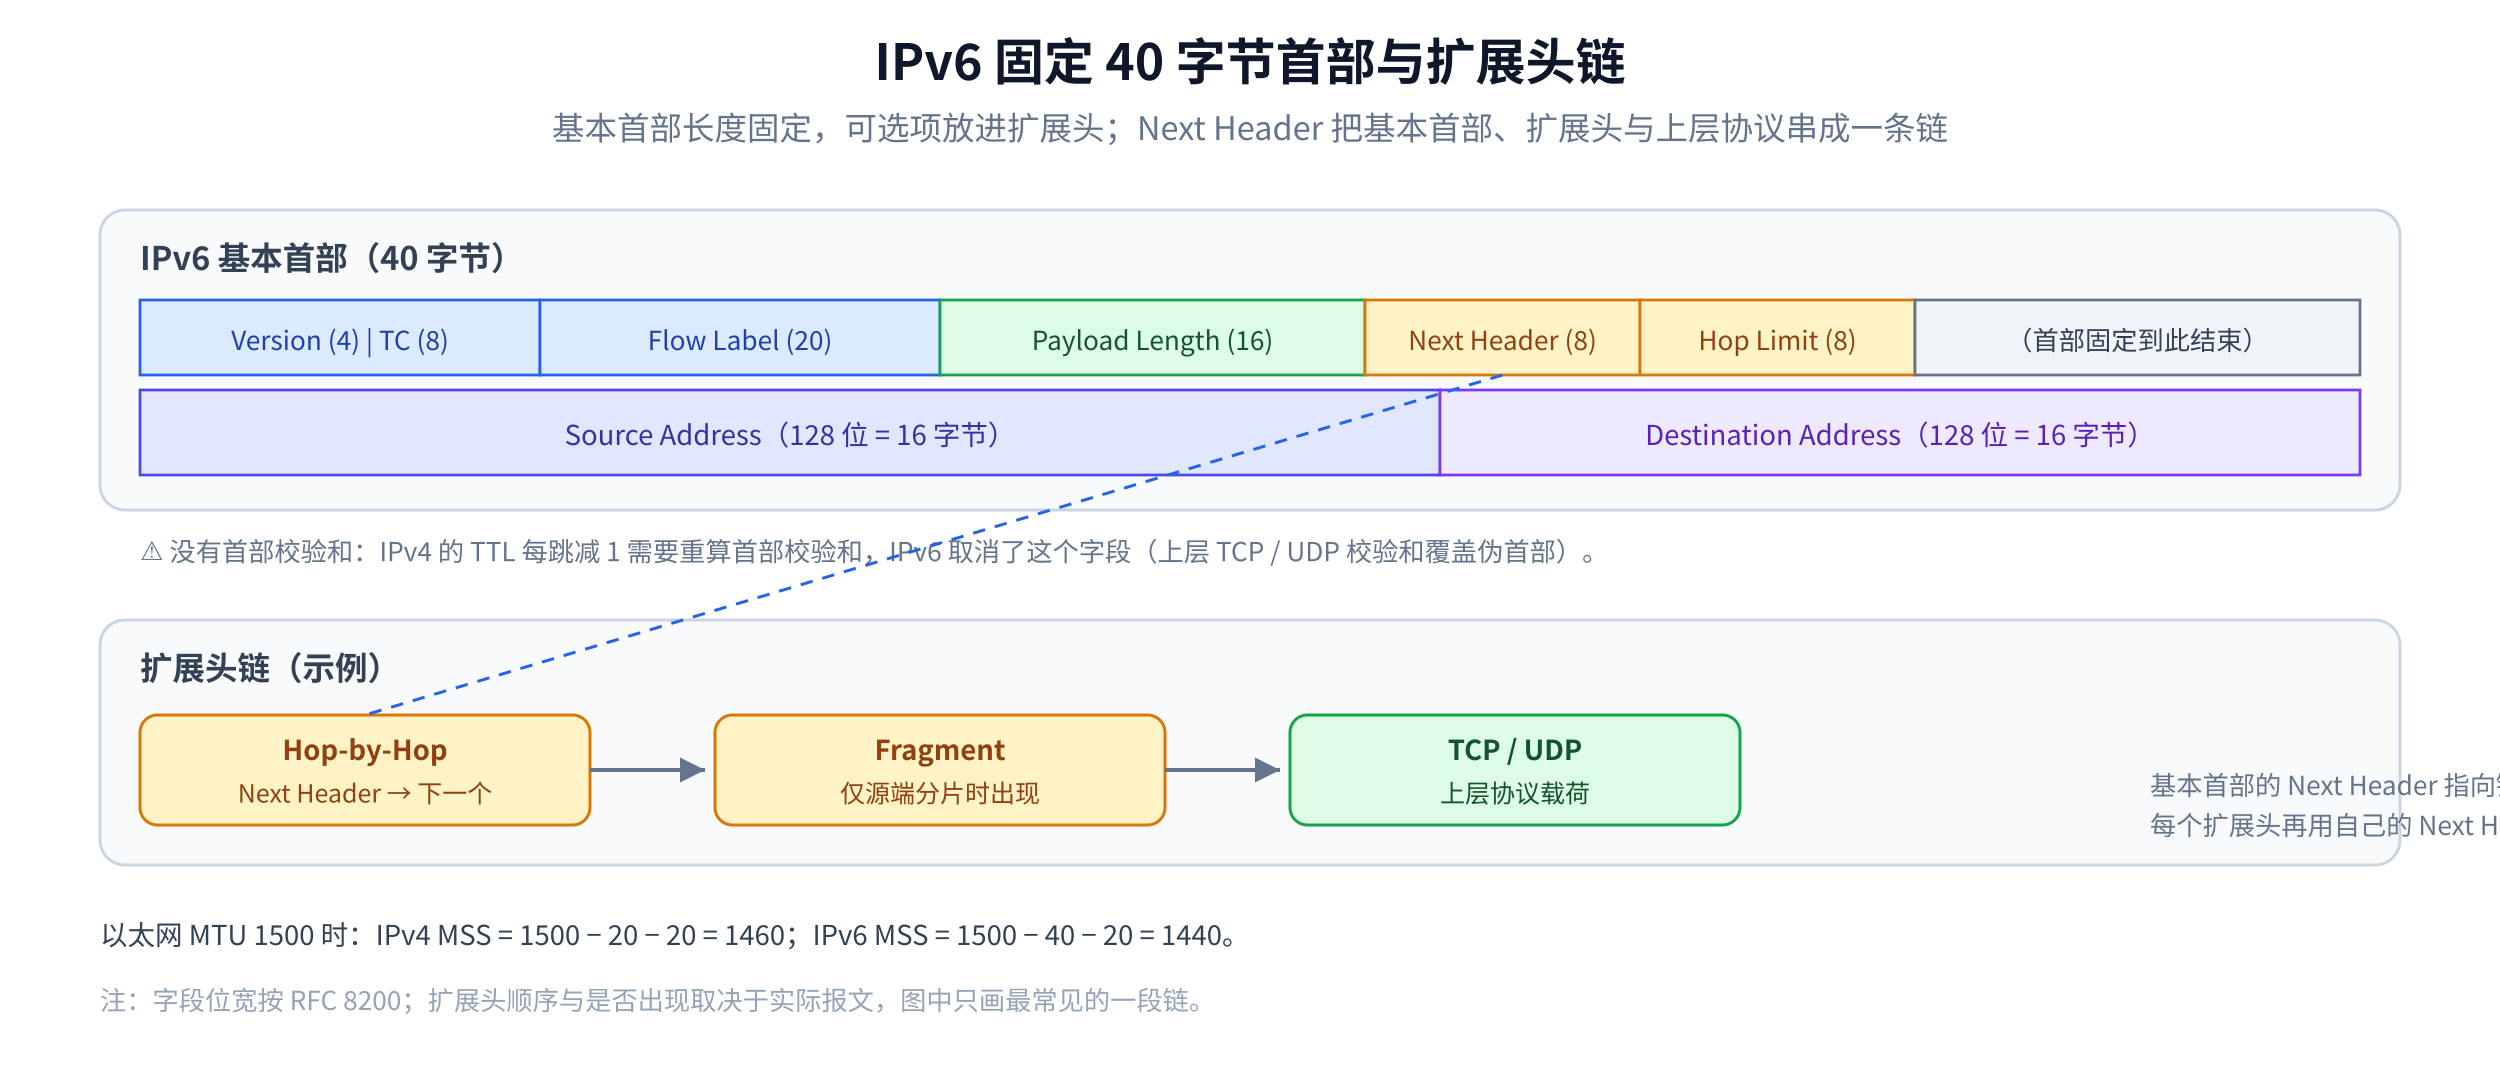
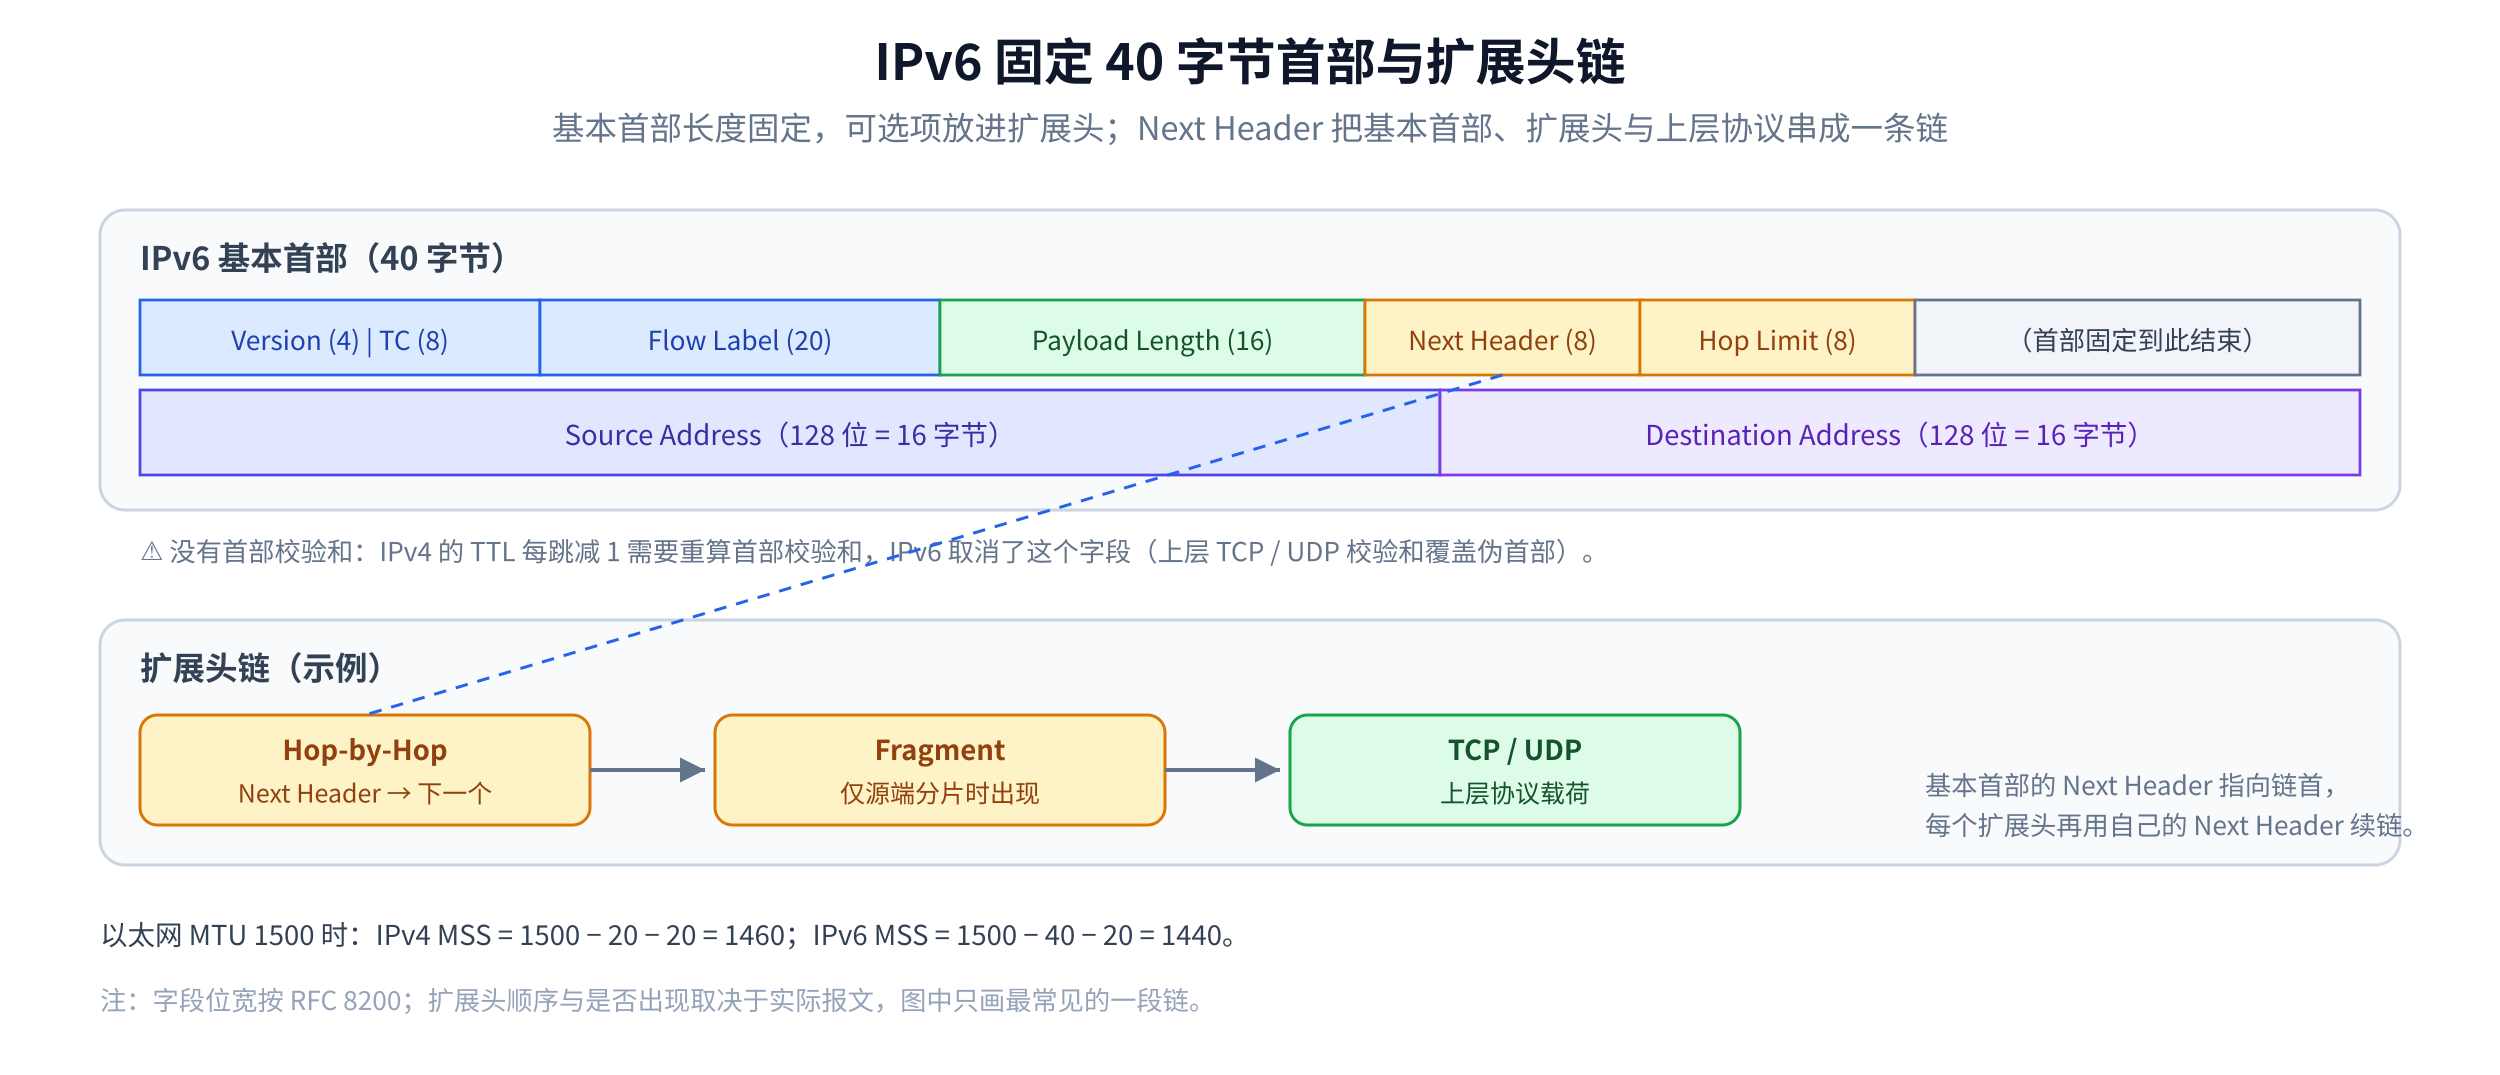
<svg xmlns="http://www.w3.org/2000/svg" viewBox="0 0 1000 430" width="1000" height="430" font-family="Microsoft YaHei, PingFang SC, Noto Sans CJK SC, sans-serif">
  <rect x="0" y="0" width="1000" height="430" fill="#ffffff" />
  <text x="500" y="32" text-anchor="middle" font-size="20" font-weight="bold" fill="#0f172a">IPv6 固定 40 字节首部与扩展头链</text>
  <text x="500" y="56" text-anchor="middle" font-size="13" fill="#64748b">基本首部长度固定，可选项放进扩展头；Next Header 把基本首部、扩展头与上层协议串成一条链</text>
  <rect x="40" y="84" width="920" height="120" rx="10" fill="#f8fafc" stroke="#cbd5e1" stroke-width="1.2" />
  <text x="56" y="108" font-size="13" font-weight="bold" fill="#334155">IPv6 基本首部（40 字节）</text>
  <rect x="56" y="120" width="160" height="30" fill="#dbeafe" stroke="#2563eb" stroke-width="1.1" />
  <text x="136" y="140" text-anchor="middle" font-size="10.5" fill="#1e40af">Version (4) | TC (8)</text>
  <rect x="216" y="120" width="160" height="30" fill="#dbeafe" stroke="#2563eb" stroke-width="1.1" />
  <text x="296" y="140" text-anchor="middle" font-size="10.5" fill="#1e40af">Flow Label (20)</text>
  <rect x="376" y="120" width="170" height="30" fill="#dcfce7" stroke="#16a34a" stroke-width="1.1" />
  <text x="461" y="140" text-anchor="middle" font-size="10.5" fill="#14532d">Payload Length (16)</text>
  <rect x="546" y="120" width="110" height="30" fill="#fef3c7" stroke="#d97706" stroke-width="1.1" />
  <text x="601" y="140" text-anchor="middle" font-size="10.5" fill="#92400e">Next Header (8)</text>
  <rect x="656" y="120" width="110" height="30" fill="#fef3c7" stroke="#d97706" stroke-width="1.1" />
  <text x="711" y="140" text-anchor="middle" font-size="10.5" fill="#92400e">Hop Limit (8)</text>
  <rect x="766" y="120" width="178" height="30" fill="#f1f5f9" stroke="#64748b" stroke-width="1.1" />
  <text x="855" y="140" text-anchor="middle" font-size="10.5" fill="#334155">（首部固定到此结束）</text>
  <rect x="56" y="156" width="520" height="34" fill="#e0e7ff" stroke="#4f46e5" stroke-width="1.1" />
  <text x="316" y="178" text-anchor="middle" font-size="11" fill="#3730a3">Source Address（128 位 = 16 字节）</text>
  <rect x="576" y="156" width="368" height="34" fill="#ede9fe" stroke="#7c3aed" stroke-width="1.1" />
  <text x="760" y="178" text-anchor="middle" font-size="11" fill="#5b21b6">Destination Address（128 位 = 16 字节）</text>
  <text x="56" y="224" font-size="10.5" fill="#64748b">⚠️ 没有首部校验和：IPv4 的 TTL 每跳减 1 需要重算首部校验和，IPv6 取消了这个字段（上层 TCP / UDP 校验和覆盖伪首部）。</text>
  <rect x="40" y="248" width="920" height="98" rx="10" fill="#f8fafc" stroke="#cbd5e1" stroke-width="1.2" />
  <text x="56" y="272" font-size="13" font-weight="bold" fill="#334155">扩展头链（示例）</text>
  <rect x="56" y="286" width="180" height="44" rx="7" fill="#fef3c7" stroke="#d97706" stroke-width="1.2" />
  <text x="146" y="304" text-anchor="middle" font-size="11" font-weight="bold" fill="#92400e">Hop-by-Hop</text>
  <text x="146" y="321" text-anchor="middle" font-size="10" fill="#92400e">Next Header → 下一个</text>
  <rect x="286" y="286" width="180" height="44" rx="7" fill="#fef3c7" stroke="#d97706" stroke-width="1.2" />
  <text x="376" y="304" text-anchor="middle" font-size="11" font-weight="bold" fill="#92400e">Fragment</text>
  <text x="376" y="321" text-anchor="middle" font-size="10" fill="#92400e">仅源端分片时出现</text>
  <rect x="516" y="286" width="180" height="44" rx="7" fill="#dcfce7" stroke="#16a34a" stroke-width="1.2" />
  <text x="606" y="304" text-anchor="middle" font-size="11" font-weight="bold" fill="#14532d">TCP / UDP</text>
  <text x="606" y="321" text-anchor="middle" font-size="10" fill="#14532d">上层协议载荷</text>
  <line x1="236" y1="308" x2="282" y2="308" stroke="#64748b" stroke-width="1.6" />
  <polygon points="282,308 272,303 272,313" fill="#64748b" />
  <line x1="466" y1="308" x2="512" y2="308" stroke="#64748b" stroke-width="1.6" />
  <polygon points="512,308 502,303 502,313" fill="#64748b" />
  <line x1="601" y1="150" x2="146" y2="286" stroke="#2563eb" stroke-width="1.2" stroke-dasharray="5 4" />
-   <text x="860" y="318" font-size="10.5" fill="#64748b">基本首部的 Next Header 指向链首，</text>
-   <text x="860" y="334" font-size="10.5" fill="#64748b">每个扩展头再用自己的 Next Header 续链。</text>
+   <text x="770" y="318" font-size="10.5" fill="#64748b">基本首部的 Next Header 指向链首，</text>
+   <text x="770" y="334" font-size="10.5" fill="#64748b">每个扩展头再用自己的 Next Header 续链。</text>
  <text x="40" y="378" font-size="11" fill="#334155">以太网 MTU 1500 时：IPv4 MSS = 1500 − 20 − 20 = 1460；IPv6 MSS = 1500 − 40 − 20 = 1440。</text>
  <text x="40" y="404" font-size="10.5" fill="#94a3b8">注：字段位宽按 RFC 8200；扩展头顺序与是否出现取决于实际报文，图中只画最常见的一段链。</text>
</svg>
